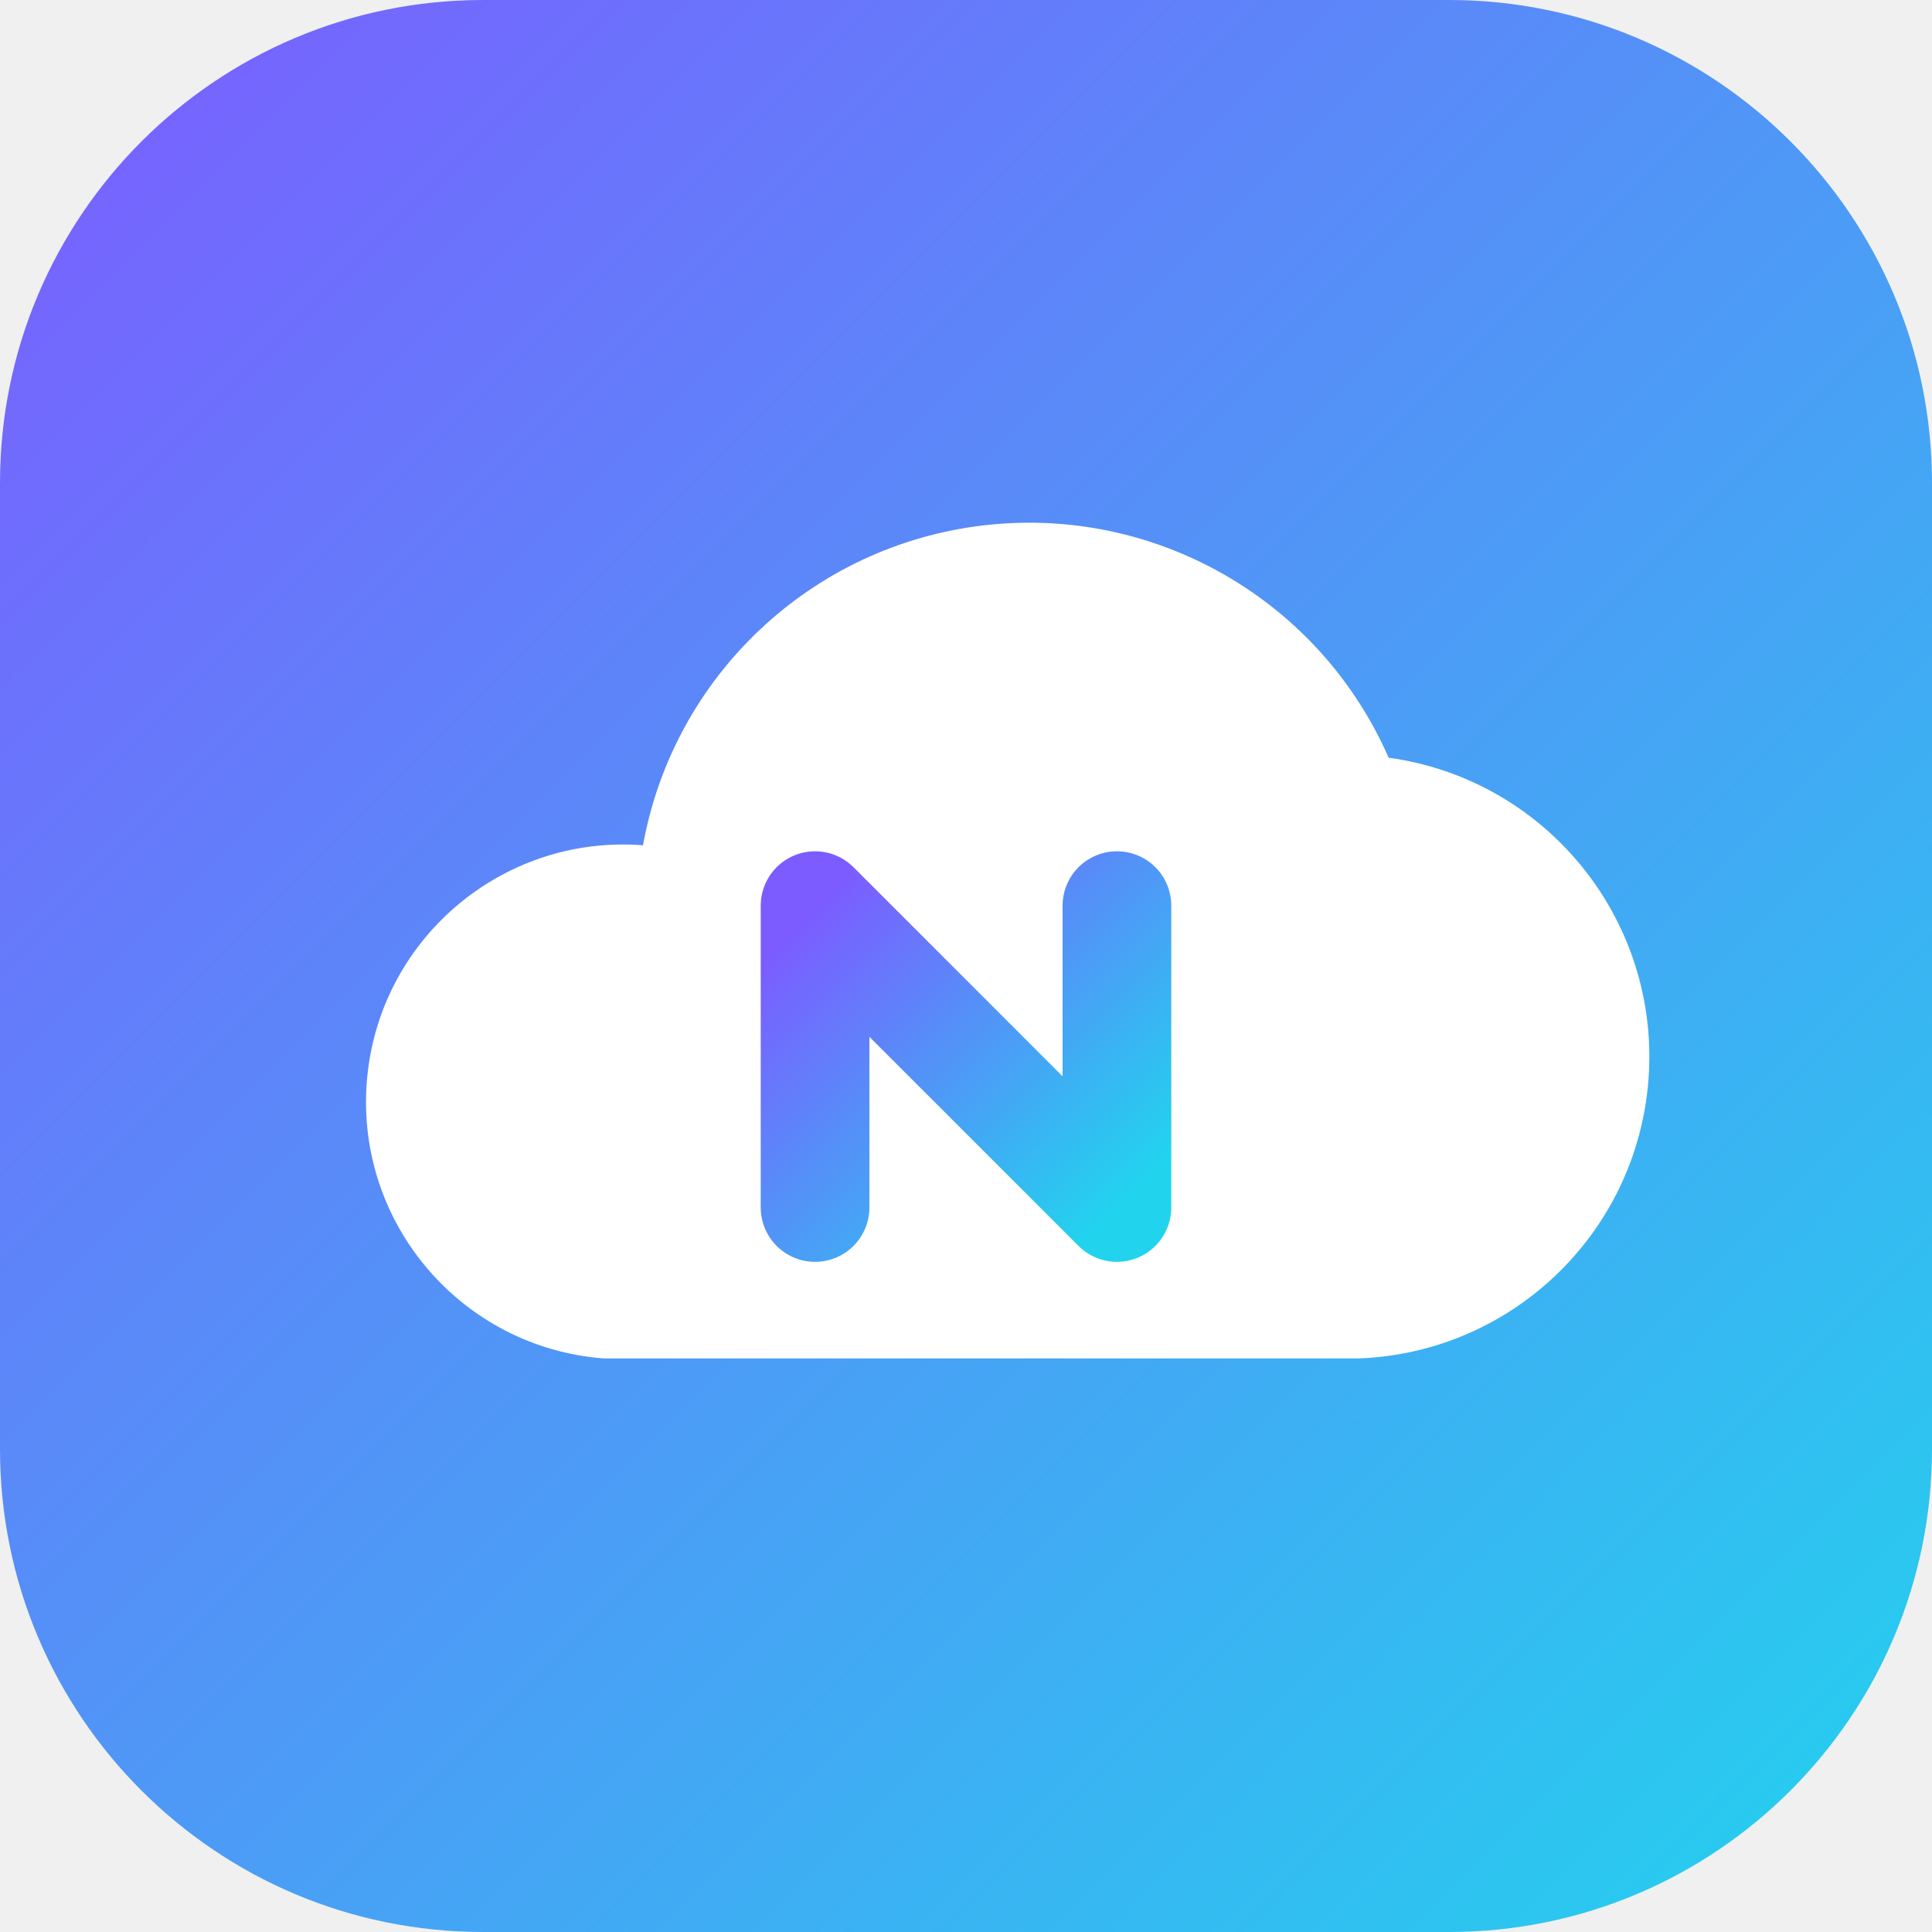
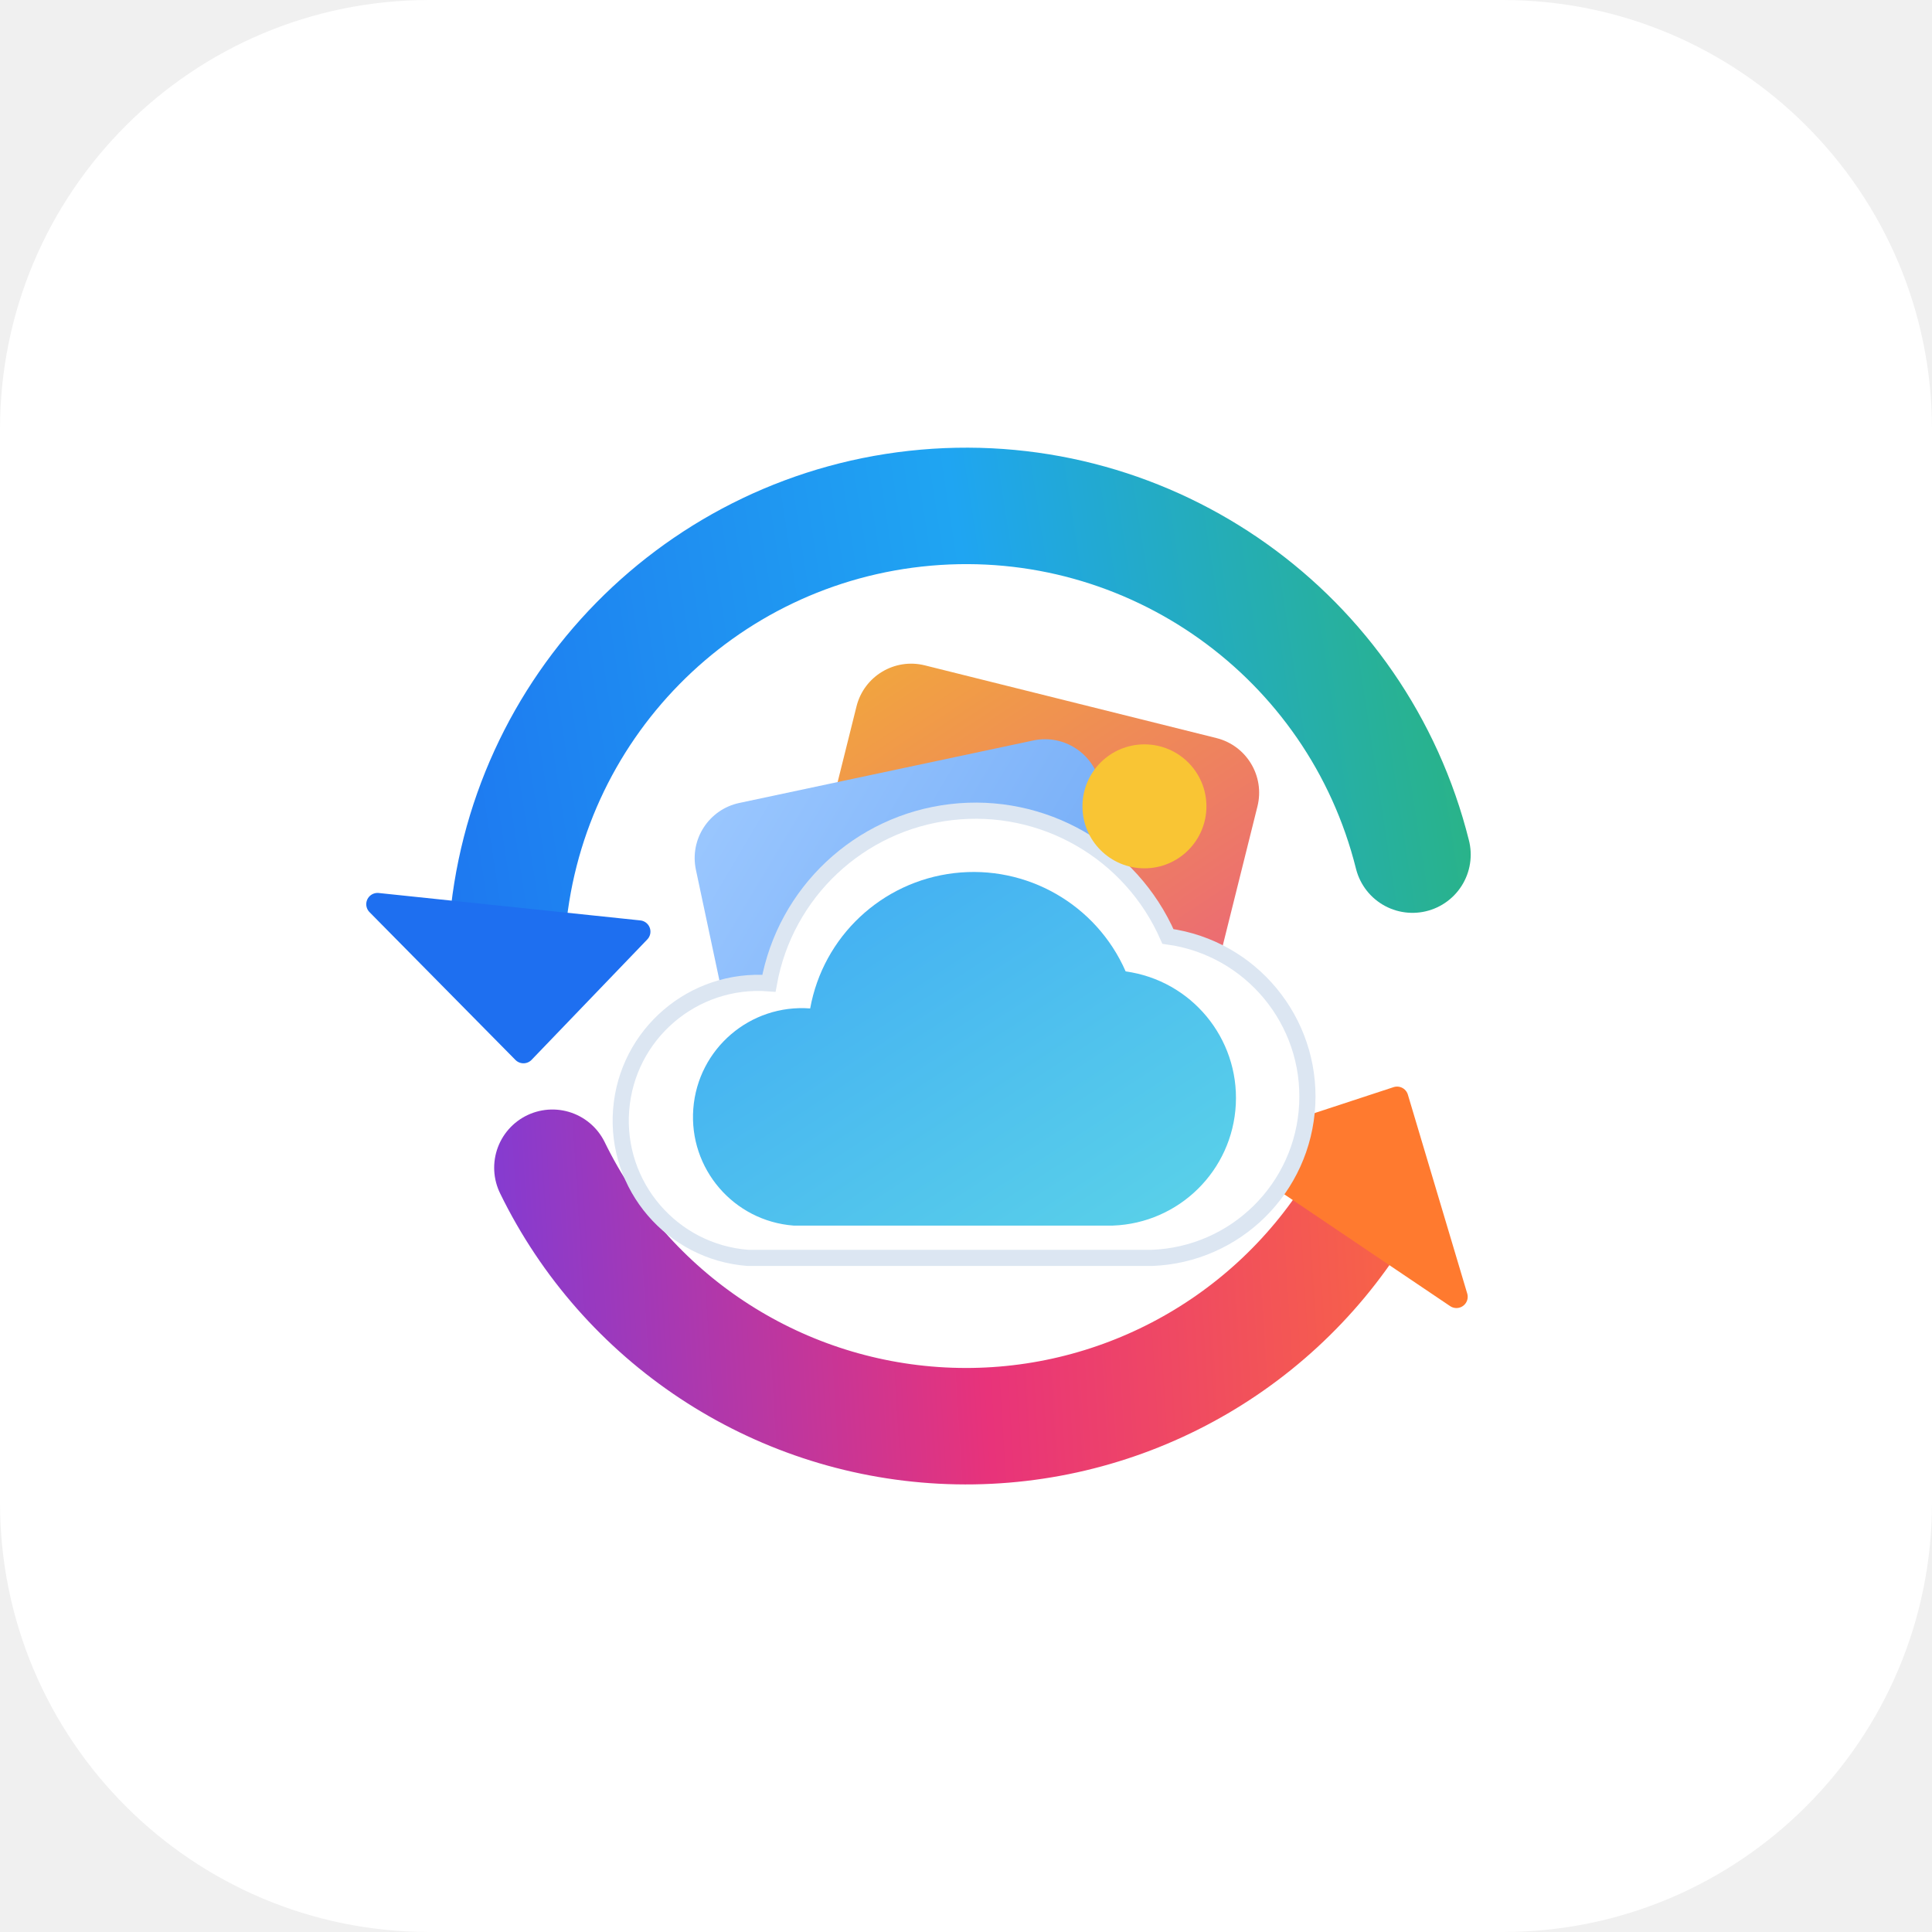
- <svg xmlns="http://www.w3.org/2000/svg" viewBox="0 0 64 64">
+ <svg xmlns="http://www.w3.org/2000/svg" viewBox="0 0 108 108">
  <defs>
-     <linearGradient id="nv" x1="0" y1="0" x2="1" y2="1">
-       <stop offset="0" stop-color="#7C5CFF" />
-       <stop offset="1" stop-color="#22D3EE" />
+     <linearGradient id="ar1" gradientUnits="userSpaceOnUse" x1="21.5" y1="60" x2="86.5" y2="50">
+       <stop offset="0" stop-color="#1E6FF0" />
+       <stop offset=".55" stop-color="#1FA5F2" />
+       <stop offset="1" stop-color="#2BB673" />
+     </linearGradient>
+     <linearGradient id="ar2" gradientUnits="userSpaceOnUse" x1="21.5" y1="60" x2="86.5" y2="56">
+       <stop offset="0" stop-color="#6A3DE8" />
+       <stop offset=".5" stop-color="#E8337A" />
+       <stop offset="1" stop-color="#FF7A2F" />
+     </linearGradient>
+     <linearGradient id="f1" gradientUnits="userSpaceOnUse" x1="43" y1="40" x2="69" y2="64">
+       <stop offset="0" stop-color="#F2A93B" />
+       <stop offset="1" stop-color="#E9508C" />
+     </linearGradient>
+     <linearGradient id="f2" gradientUnits="userSpaceOnUse" x1="39" y1="45" x2="65" y2="69">
+       <stop offset="0" stop-color="#9CC8FF" />
+       <stop offset="1" stop-color="#5E9DF2" />
+     </linearGradient>
+     <linearGradient id="nb" x1="0" y1="0" x2="1" y2="1">
+       <stop offset="0" stop-color="#3FA9F5" />
+       <stop offset="1" stop-color="#5BD3E8" />
    </linearGradient>
  </defs>
-   <rect width="64" height="64" rx="16" fill="url(#nv)" />
-   <path d="M20 45h25a10 10 0 0 0 1-19.9A13 13 0 0 0 21.3 28 8.5 8.5 0 0 0 20 45z" fill="#fff" />
-   <path d="M27 40V30l10 10V30" fill="none" stroke="url(#nv)" stroke-width="3.6" stroke-linecap="round" stroke-linejoin="round" />
+   <rect width="108" height="108" rx="24" fill="#fff" />
+   <g transform="translate(54 54) scale(1.05) translate(-54 -54)">
+     <path d="M77.77 48.07A24.5 24.5 0 0 0 29.56 52.29" fill="none" stroke="url(#ar1)" stroke-width="6.2" stroke-linecap="round" />
+     <path d="M36.6 52.17 22.67 50.71l7.77 7.87z" fill="#1E6FF0" stroke="#1E6FF0" stroke-width="1.2" stroke-linejoin="round" />
+     <path d="M31.98 64.74a24.5 24.5 0 0 0 42.8 2.24" fill="none" stroke="url(#ar2)" stroke-width="6.2" stroke-linecap="round" />
+     <path d="m68.51 63.79 11.6 7.82-3.16-10.59z" fill="#FF7A2F" stroke="#FF7A2F" stroke-width="1.2" stroke-linejoin="round" />
+     <rect x="45" y="39" width="22" height="25" rx="3" fill="url(#f1)" transform="rotate(14 54 54)" />
+     <rect x="41" y="43" width="22" height="25" rx="3" fill="url(#f2)" transform="rotate(-12 54 54)" />
+     <g transform="translate(54 57.5) scale(.86) translate(-33.5 -31)">
+       <path d="M20 45h25a10 10 0 0 0 1-19.9A13 13 0 0 0 21.3 28 8.5 8.5 0 0 0 20 45z" fill="#fff" stroke="#DCE6F2" stroke-width="1" />
+     </g>
+     <g transform="translate(54 58.3) scale(.68) translate(-33.5 -31)">
+       <path d="M20 45h25a10 10 0 0 0 1-19.9A13 13 0 0 0 21.3 28 8.5 8.5 0 0 0 20 45z" fill="url(#nb)" />
+     </g>
+     <circle cx="63.5" cy="45.5" r="3.3" fill="#F9C534" />
+   </g>
</svg>
